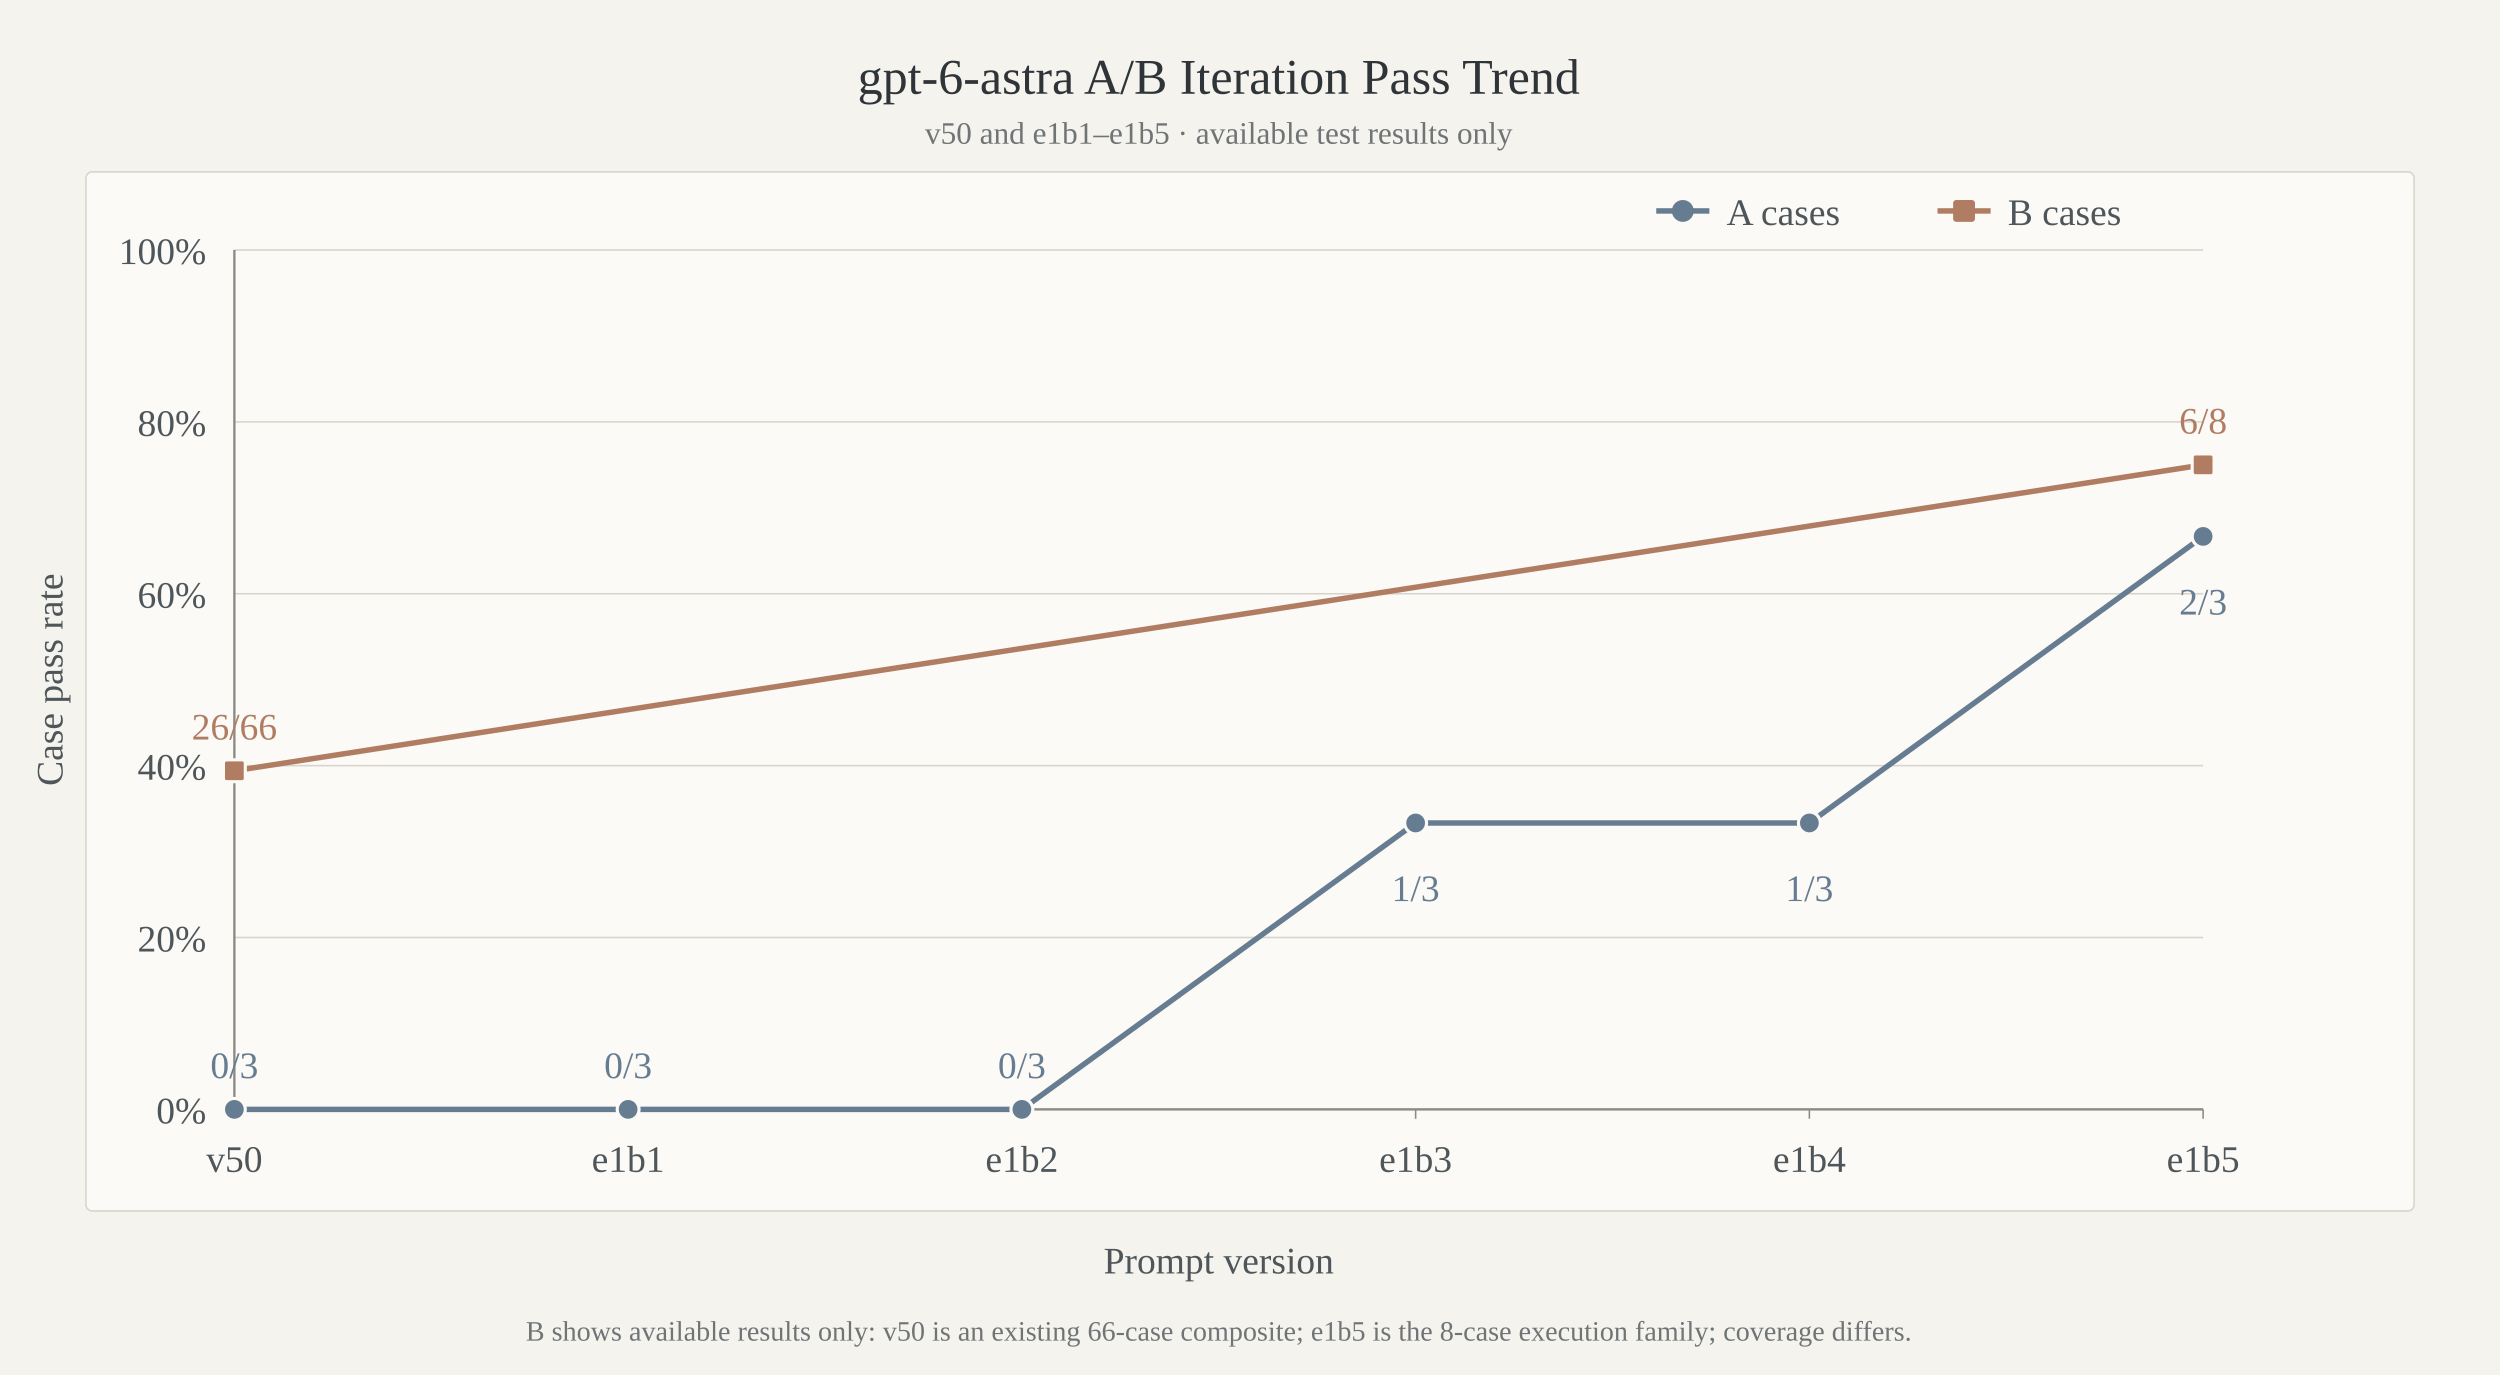
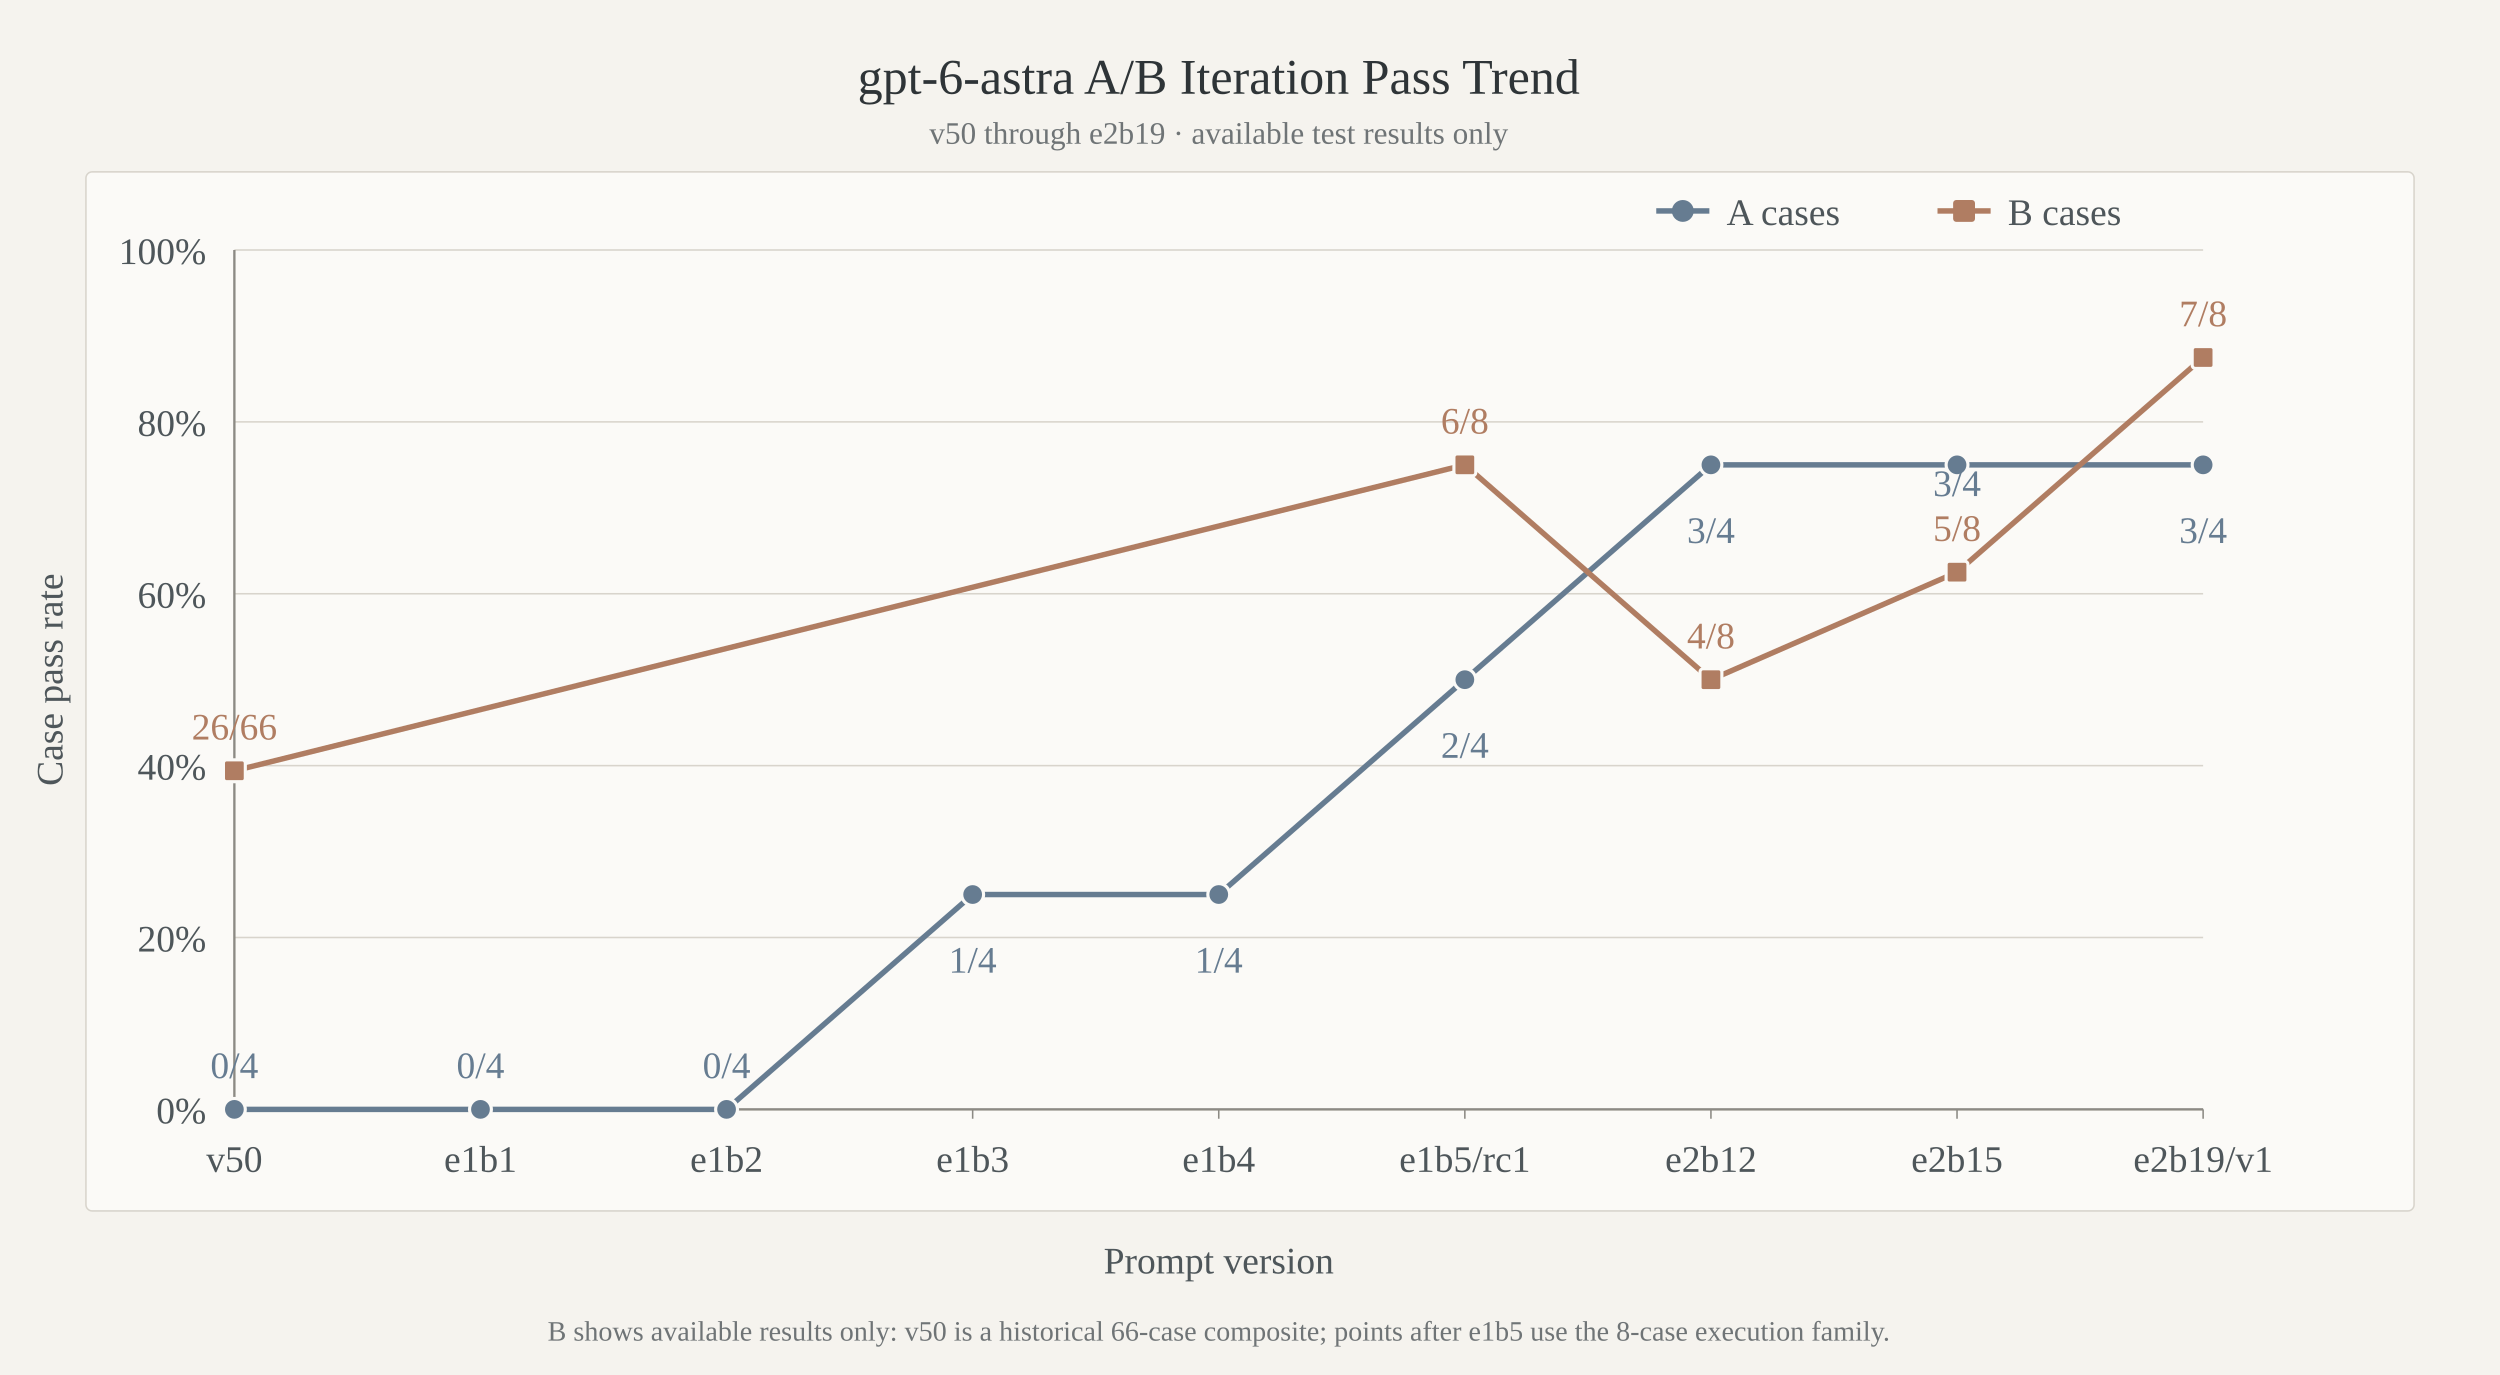
<svg xmlns="http://www.w3.org/2000/svg" width="1600" height="880" viewBox="0 0 1600 880" role="img" aria-labelledby="title desc">
  <rect width="1600" height="880" fill="#F5F3EE" />
  <rect x="55" y="110" width="1490" height="665" rx="4" fill="#FBFAF7" stroke="#D8D4CC" />
  <g font-family="Charter,Georgia,Times New Roman,STSong,Songti SC,Noto Serif CJK SC,serif">
    <text x="780" y="60" text-anchor="middle" font-size="32" font-weight="500" fill="#2E3437">gpt-6-astra A/B Iteration Pass Trend</text>
-     <text x="780" y="92" text-anchor="middle" font-size="20" fill="#6F7476">v50 and e1b1–e1b5 · available test results only</text>
+     <text x="780" y="92" text-anchor="middle" font-size="20" fill="#6F7476">v50 through e2b19 · available test results only</text>
    <line x1="150" y1="710.0" x2="1410" y2="710.0" stroke="#D8D4CC" stroke-width="1" />
    <text x="132" y="719.0" text-anchor="end" font-size="24" fill="#4E565A">0%</text>
    <line x1="150" y1="600.0" x2="1410" y2="600.0" stroke="#D8D4CC" stroke-width="1" />
    <text x="132" y="609.0" text-anchor="end" font-size="24" fill="#4E565A">20%</text>
    <line x1="150" y1="490.0" x2="1410" y2="490.0" stroke="#D8D4CC" stroke-width="1" />
    <text x="132" y="499.0" text-anchor="end" font-size="24" fill="#4E565A">40%</text>
    <line x1="150" y1="380.0" x2="1410" y2="380.0" stroke="#D8D4CC" stroke-width="1" />
    <text x="132" y="389.0" text-anchor="end" font-size="24" fill="#4E565A">60%</text>
    <line x1="150" y1="270.0" x2="1410" y2="270.0" stroke="#D8D4CC" stroke-width="1" />
    <text x="132" y="279.0" text-anchor="end" font-size="24" fill="#4E565A">80%</text>
    <line x1="150" y1="160.0" x2="1410" y2="160.0" stroke="#D8D4CC" stroke-width="1" />
    <text x="132" y="169.0" text-anchor="end" font-size="24" fill="#4E565A">100%</text>
    <line x1="150" y1="160" x2="150" y2="710" stroke="#8C8A84" stroke-width="1.5" />
    <line x1="150" y1="710" x2="1410" y2="710" stroke="#8C8A84" stroke-width="1.5" />
    <line x1="150.0" y1="710" x2="150.0" y2="716" stroke="#8C8A84" />
    <text x="150.0" y="750" text-anchor="middle" font-size="24" fill="#4E565A">v50</text>
-     <line x1="402.0" y1="710" x2="402.0" y2="716" stroke="#8C8A84" />
-     <text x="402.0" y="750" text-anchor="middle" font-size="24" fill="#4E565A">e1b1</text>
-     <line x1="654.0" y1="710" x2="654.0" y2="716" stroke="#8C8A84" />
-     <text x="654.0" y="750" text-anchor="middle" font-size="24" fill="#4E565A">e1b2</text>
-     <line x1="906.0" y1="710" x2="906.0" y2="716" stroke="#8C8A84" />
-     <text x="906.0" y="750" text-anchor="middle" font-size="24" fill="#4E565A">e1b3</text>
-     <line x1="1158.0" y1="710" x2="1158.0" y2="716" stroke="#8C8A84" />
-     <text x="1158.0" y="750" text-anchor="middle" font-size="24" fill="#4E565A">e1b4</text>
+     <line x1="307.5" y1="710" x2="307.5" y2="716" stroke="#8C8A84" />
+     <text x="307.5" y="750" text-anchor="middle" font-size="24" fill="#4E565A">e1b1</text>
+     <line x1="465.0" y1="710" x2="465.0" y2="716" stroke="#8C8A84" />
+     <text x="465.0" y="750" text-anchor="middle" font-size="24" fill="#4E565A">e1b2</text>
+     <line x1="622.5" y1="710" x2="622.5" y2="716" stroke="#8C8A84" />
+     <text x="622.5" y="750" text-anchor="middle" font-size="24" fill="#4E565A">e1b3</text>
+     <line x1="780.0" y1="710" x2="780.0" y2="716" stroke="#8C8A84" />
+     <text x="780.0" y="750" text-anchor="middle" font-size="24" fill="#4E565A">e1b4</text>
+     <line x1="937.5" y1="710" x2="937.5" y2="716" stroke="#8C8A84" />
+     <text x="937.5" y="750" text-anchor="middle" font-size="24" fill="#4E565A">e1b5/rc1</text>
+     <line x1="1095.0" y1="710" x2="1095.0" y2="716" stroke="#8C8A84" />
+     <text x="1095.0" y="750" text-anchor="middle" font-size="24" fill="#4E565A">e2b12</text>
+     <line x1="1252.5" y1="710" x2="1252.5" y2="716" stroke="#8C8A84" />
+     <text x="1252.5" y="750" text-anchor="middle" font-size="24" fill="#4E565A">e2b15</text>
    <line x1="1410.0" y1="710" x2="1410.0" y2="716" stroke="#8C8A84" />
-     <text x="1410.0" y="750" text-anchor="middle" font-size="24" fill="#4E565A">e1b5</text>
+     <text x="1410.0" y="750" text-anchor="middle" font-size="24" fill="#4E565A">e2b19/v1</text>
    <text x="780.0" y="815" text-anchor="middle" font-size="24" fill="#4E565A">Prompt version</text>
    <text x="40" y="435" transform="rotate(-90 40 435)" text-anchor="middle" font-size="24" fill="#4E565A">Case pass rate</text>
-     <polyline points="150.0,710.0 402.0,710.0 654.0,710.0 906.0,526.7 1158.0,526.7 1410.0,343.3" fill="none" stroke="#667C91" stroke-width="3.5" stroke-linecap="round" stroke-linejoin="round" />
+     <polyline points="150.0,710.0 307.5,710.0 465.0,710.0 622.5,572.5 780.0,572.5 937.5,435.0 1095.0,297.5 1252.5,297.5 1410.0,297.5" fill="none" stroke="#667C91" stroke-width="3.5" stroke-linecap="round" stroke-linejoin="round" />
    <circle cx="150.0" cy="710.0" r="7" fill="#667C91" stroke="#FBFAF7" stroke-width="2" />
-     <text x="150.0" y="690.0" text-anchor="middle" font-size="24" font-weight="500" fill="#667C91">0/3</text>
-     <circle cx="402.0" cy="710.0" r="7" fill="#667C91" stroke="#FBFAF7" stroke-width="2" />
-     <text x="402.0" y="690.0" text-anchor="middle" font-size="24" font-weight="500" fill="#667C91">0/3</text>
-     <circle cx="654.0" cy="710.0" r="7" fill="#667C91" stroke="#FBFAF7" stroke-width="2" />
-     <text x="654.0" y="690.0" text-anchor="middle" font-size="24" font-weight="500" fill="#667C91">0/3</text>
-     <circle cx="906.0" cy="526.7" r="7" fill="#667C91" stroke="#FBFAF7" stroke-width="2" />
-     <text x="906.0" y="576.7" text-anchor="middle" font-size="24" font-weight="500" fill="#667C91">1/3</text>
-     <circle cx="1158.0" cy="526.7" r="7" fill="#667C91" stroke="#FBFAF7" stroke-width="2" />
-     <text x="1158.0" y="576.7" text-anchor="middle" font-size="24" font-weight="500" fill="#667C91">1/3</text>
-     <circle cx="1410.0" cy="343.3" r="7" fill="#667C91" stroke="#FBFAF7" stroke-width="2" />
-     <text x="1410.0" y="393.3" text-anchor="middle" font-size="24" font-weight="500" fill="#667C91">2/3</text>
-     <polyline points="150.0,493.3 1410.0,297.5" fill="none" stroke="#B07D62" stroke-width="3.5" stroke-linecap="round" stroke-linejoin="round" />
+     <text x="150.0" y="690.0" text-anchor="middle" font-size="24" font-weight="500" fill="#667C91">0/4</text>
+     <circle cx="307.5" cy="710.0" r="7" fill="#667C91" stroke="#FBFAF7" stroke-width="2" />
+     <text x="307.5" y="690.0" text-anchor="middle" font-size="24" font-weight="500" fill="#667C91">0/4</text>
+     <circle cx="465.0" cy="710.0" r="7" fill="#667C91" stroke="#FBFAF7" stroke-width="2" />
+     <text x="465.0" y="690.0" text-anchor="middle" font-size="24" font-weight="500" fill="#667C91">0/4</text>
+     <circle cx="622.5" cy="572.5" r="7" fill="#667C91" stroke="#FBFAF7" stroke-width="2" />
+     <text x="622.5" y="622.5" text-anchor="middle" font-size="24" font-weight="500" fill="#667C91">1/4</text>
+     <circle cx="780.0" cy="572.5" r="7" fill="#667C91" stroke="#FBFAF7" stroke-width="2" />
+     <text x="780.0" y="622.5" text-anchor="middle" font-size="24" font-weight="500" fill="#667C91">1/4</text>
+     <circle cx="937.5" cy="435.0" r="7" fill="#667C91" stroke="#FBFAF7" stroke-width="2" />
+     <text x="937.5" y="485.0" text-anchor="middle" font-size="24" font-weight="500" fill="#667C91">2/4</text>
+     <circle cx="1095.0" cy="297.5" r="7" fill="#667C91" stroke="#FBFAF7" stroke-width="2" />
+     <text x="1095.0" y="347.5" text-anchor="middle" font-size="24" font-weight="500" fill="#667C91">3/4</text>
+     <circle cx="1252.5" cy="297.5" r="7" fill="#667C91" stroke="#FBFAF7" stroke-width="2" />
+     <text x="1252.5" y="317.5" text-anchor="middle" font-size="24" font-weight="500" fill="#667C91">3/4</text>
+     <circle cx="1410.0" cy="297.5" r="7" fill="#667C91" stroke="#FBFAF7" stroke-width="2" />
+     <text x="1410.0" y="347.5" text-anchor="middle" font-size="24" font-weight="500" fill="#667C91">3/4</text>
+     <polyline points="150.0,493.3 937.5,297.5 1095.0,435.0 1252.5,366.2 1410.0,228.8" fill="none" stroke="#B07D62" stroke-width="3.5" stroke-linecap="round" stroke-linejoin="round" />
    <rect x="143.0" y="486.3" width="14" height="14" rx="2" fill="#B07D62" stroke="#FBFAF7" stroke-width="2" />
    <text x="150.0" y="473.3" text-anchor="middle" font-size="24" font-weight="500" fill="#B07D62">26/66</text>
-     <rect x="1403.0" y="290.5" width="14" height="14" rx="2" fill="#B07D62" stroke="#FBFAF7" stroke-width="2" />
-     <text x="1410.0" y="277.5" text-anchor="middle" font-size="24" font-weight="500" fill="#B07D62">6/8</text>
+     <rect x="930.5" y="290.5" width="14" height="14" rx="2" fill="#B07D62" stroke="#FBFAF7" stroke-width="2" />
+     <text x="937.5" y="277.5" text-anchor="middle" font-size="24" font-weight="500" fill="#B07D62">6/8</text>
+     <rect x="1088.0" y="428.0" width="14" height="14" rx="2" fill="#B07D62" stroke="#FBFAF7" stroke-width="2" />
+     <text x="1095.0" y="415.0" text-anchor="middle" font-size="24" font-weight="500" fill="#B07D62">4/8</text>
+     <rect x="1245.5" y="359.2" width="14" height="14" rx="2" fill="#B07D62" stroke="#FBFAF7" stroke-width="2" />
+     <text x="1252.5" y="346.2" text-anchor="middle" font-size="24" font-weight="500" fill="#B07D62">5/8</text>
+     <rect x="1403.0" y="221.8" width="14" height="14" rx="2" fill="#B07D62" stroke="#FBFAF7" stroke-width="2" />
+     <text x="1410.0" y="208.8" text-anchor="middle" font-size="24" font-weight="500" fill="#B07D62">7/8</text>
    <line x1="1060" y1="135" x2="1094" y2="135" stroke="#667C91" stroke-width="3.5" />
    <circle cx="1077" cy="135" r="7" fill="#667C91" />
    <text x="1105" y="144" font-size="24" fill="#4E565A">A cases</text>
    <line x1="1240" y1="135" x2="1274" y2="135" stroke="#B07D62" stroke-width="3.5" />
    <rect x="1250" y="128" width="14" height="14" rx="2" fill="#B07D62" />
    <text x="1285" y="144" font-size="24" fill="#4E565A">B cases</text>
-     <text x="780" y="858" text-anchor="middle" font-size="18" fill="#6F7476">B shows available results only: v50 is an existing 66-case composite; e1b5 is the 8-case execution family; coverage differs.</text>
+     <text x="780" y="858" text-anchor="middle" font-size="18" fill="#6F7476">B shows available results only: v50 is a historical 66-case composite; points after e1b5 use the 8-case execution family.</text>
  </g>
</svg>
